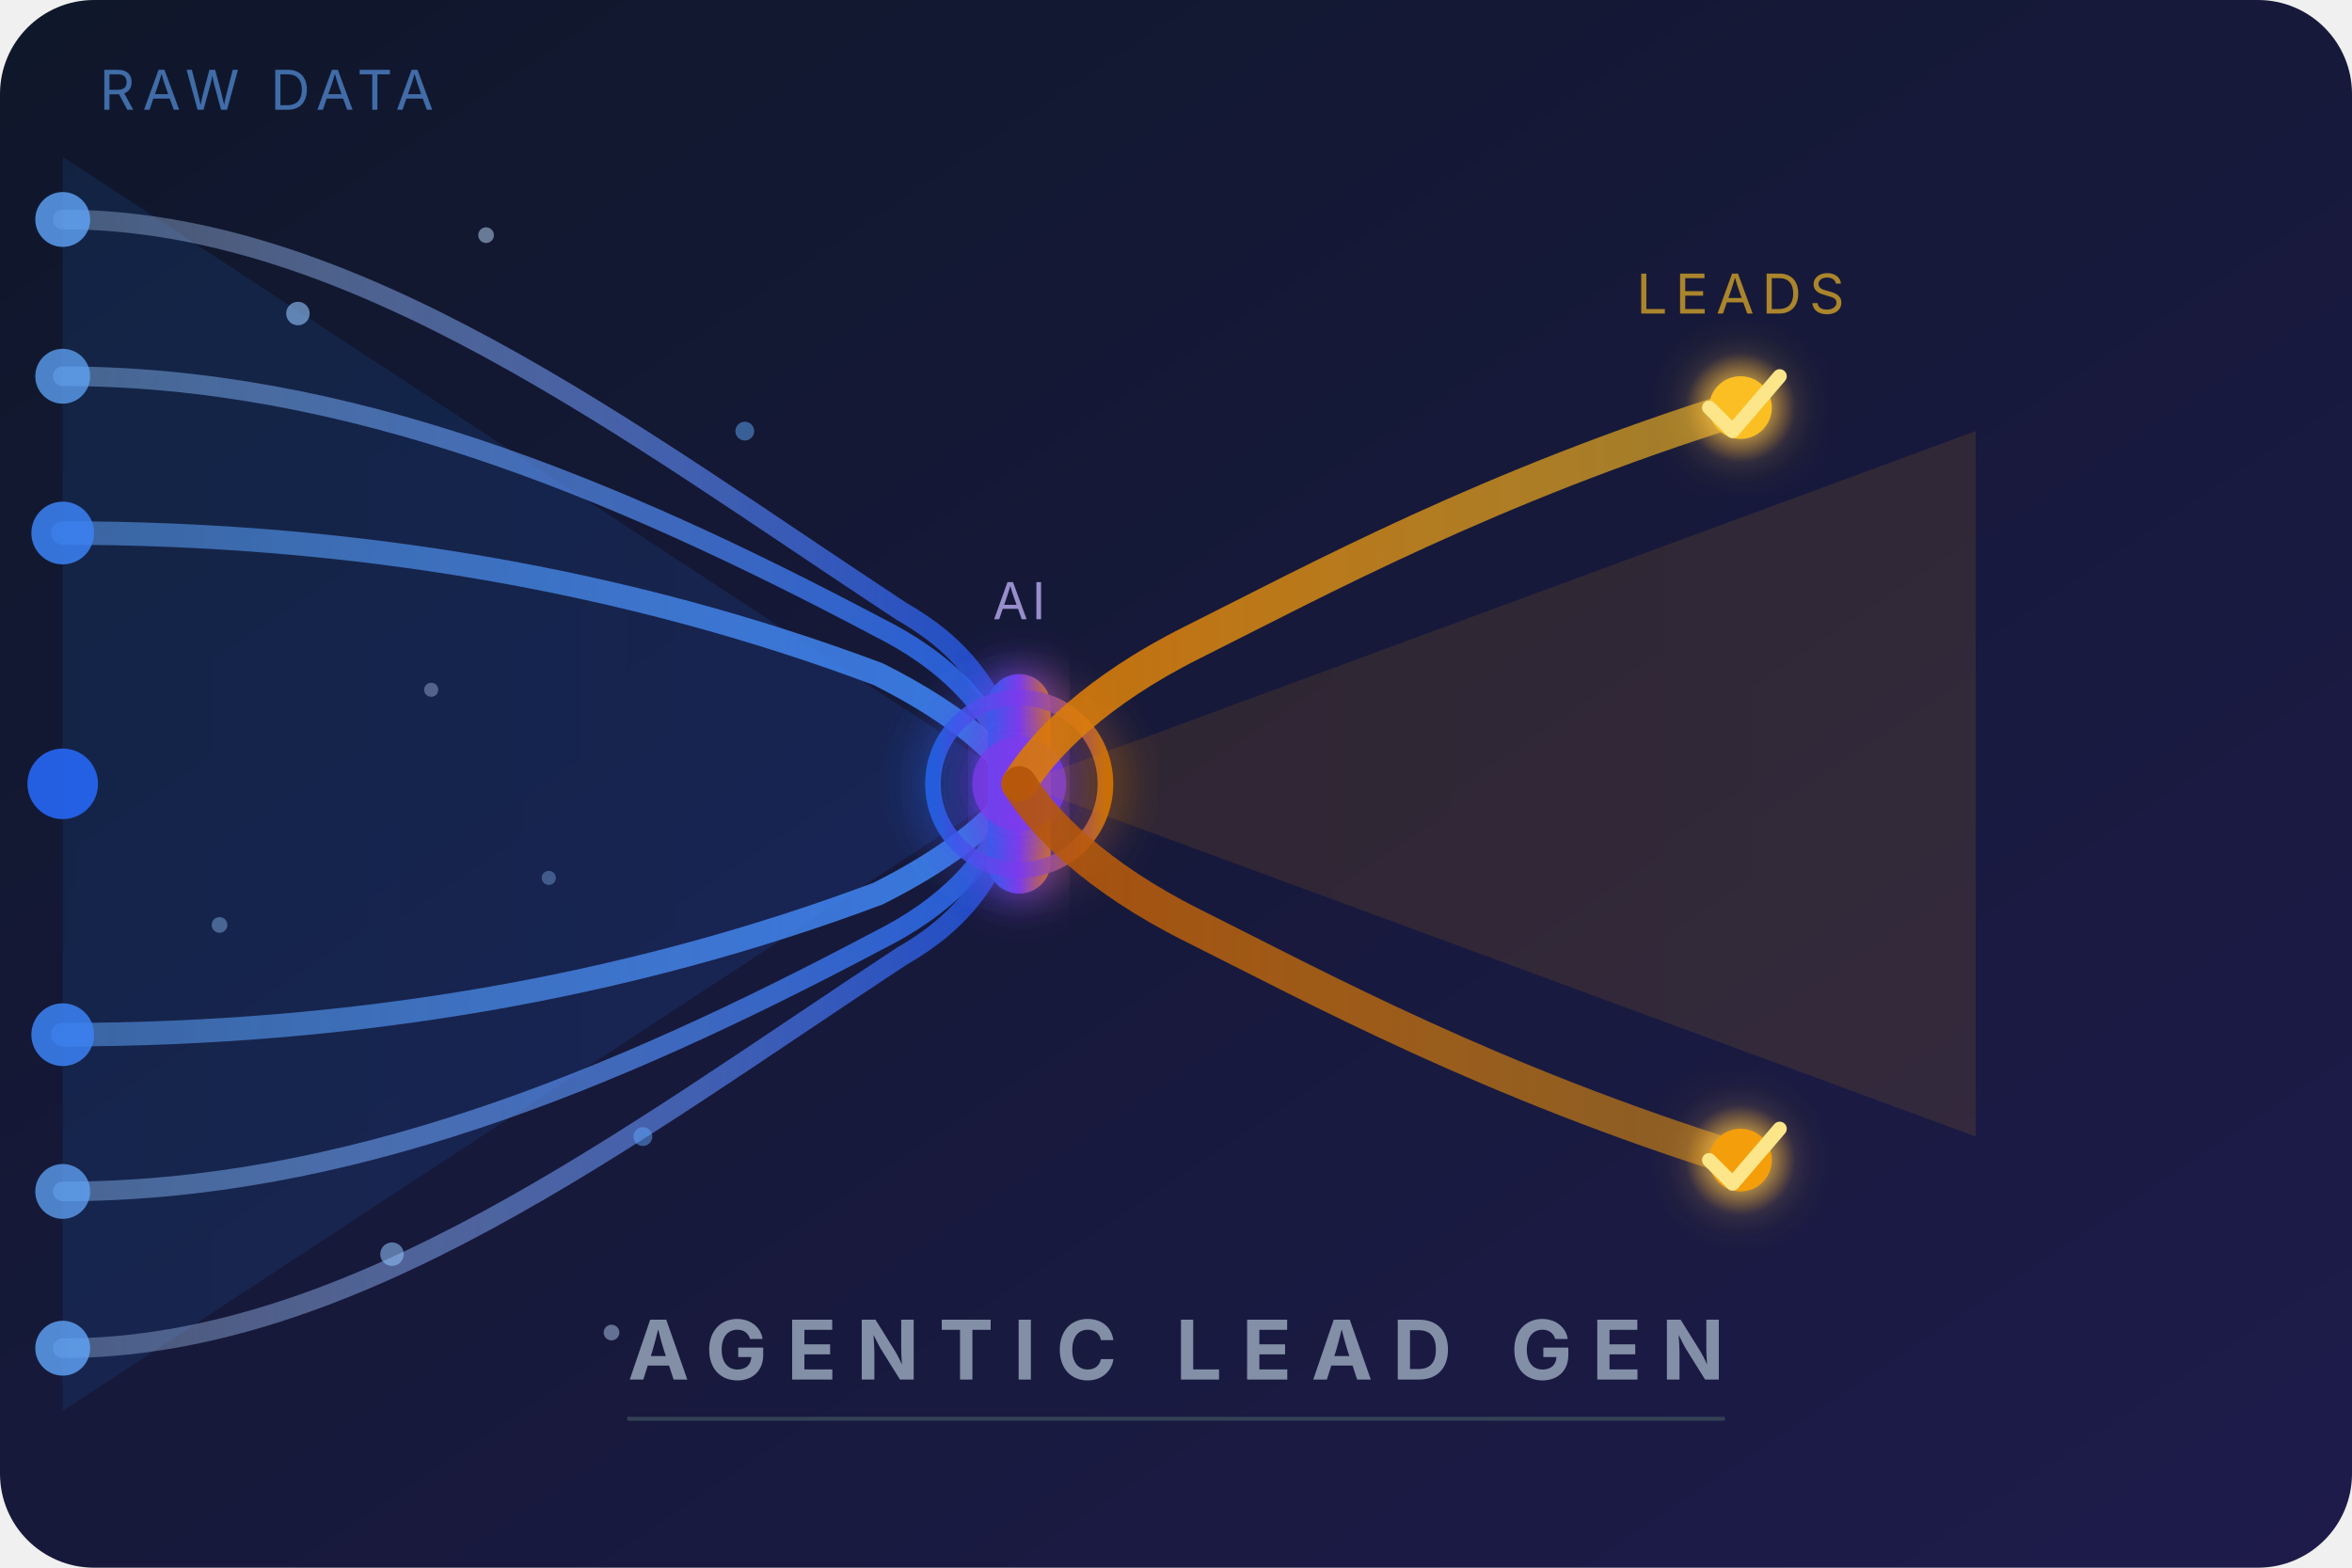
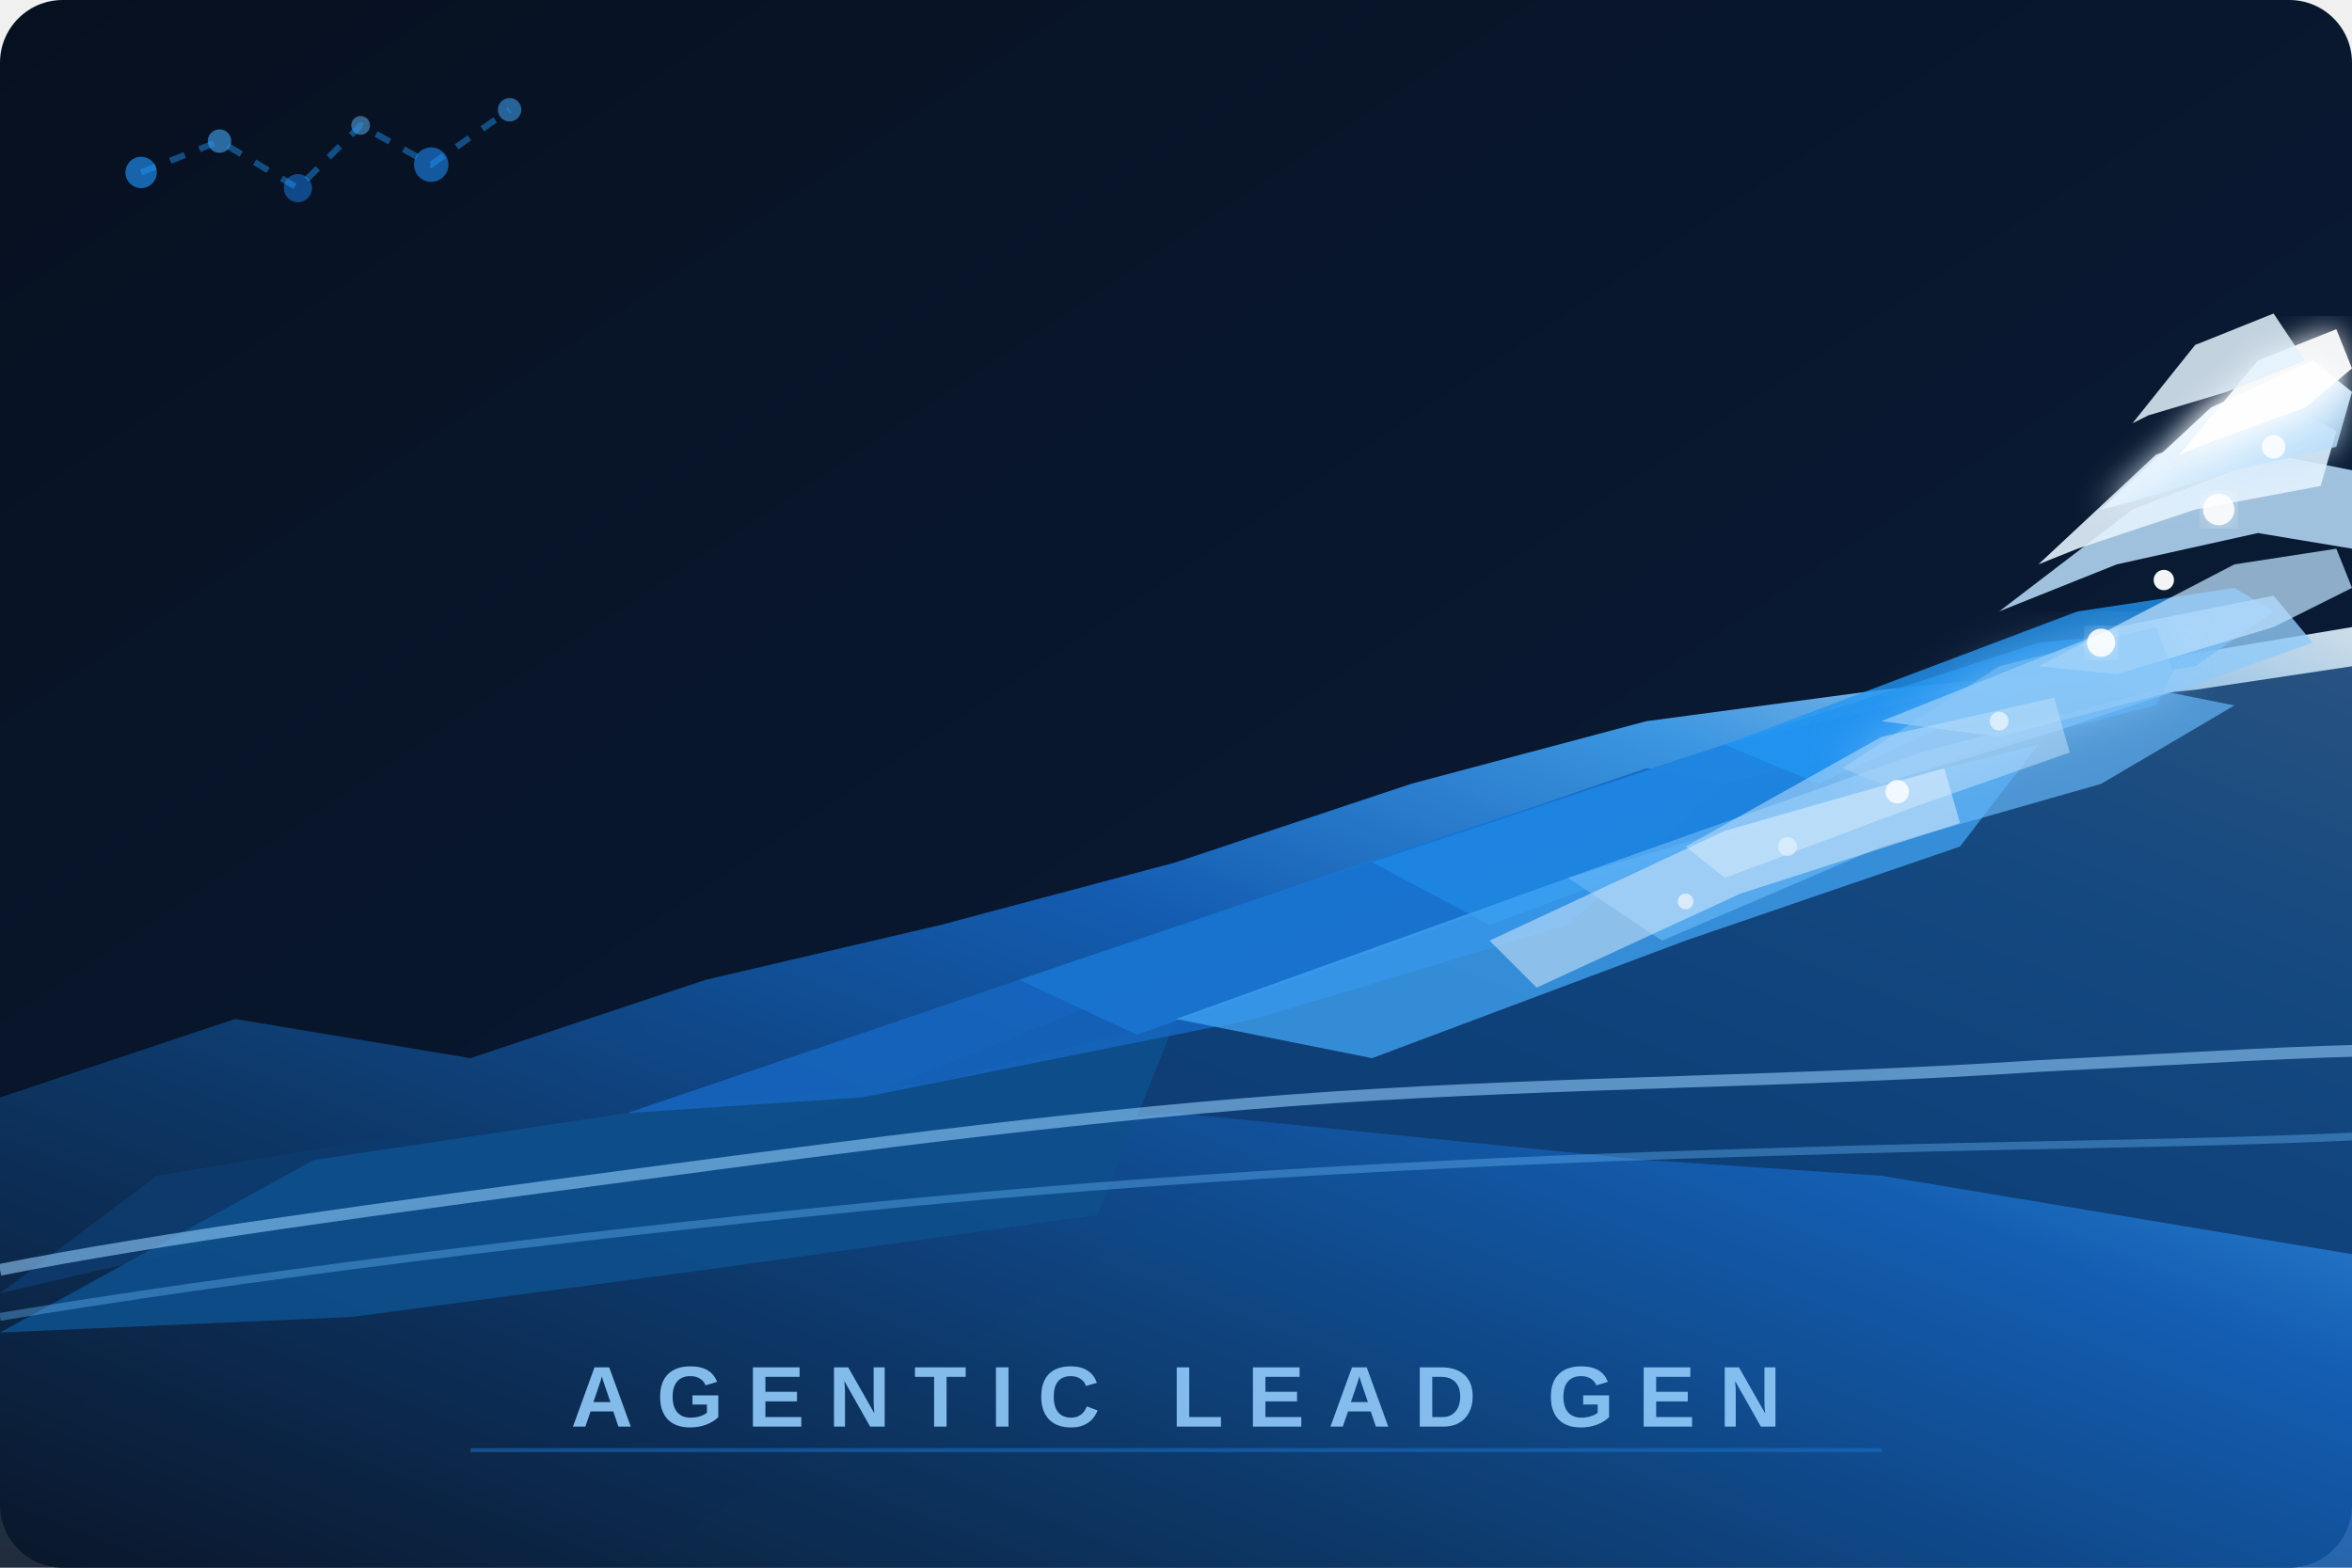
<svg xmlns="http://www.w3.org/2000/svg" viewBox="0 0 300 200" width="300" height="200">
  <defs>
-     <linearGradient id="leftGrad" x1="0%" y1="0%" x2="100%" y2="0%">
-       <stop offset="0%" stop-color="#1a6fd4" stop-opacity="0.9" />
-       <stop offset="100%" stop-color="#2563eb" stop-opacity="1" />
+     <linearGradient id="oceanDeep" x1="0%" y1="100%" x2="100%" y2="0%">
+       <stop offset="0%" style="stop-color:#0a1628;stop-opacity:1" />
+       <stop offset="30%" style="stop-color:#0d3b6e;stop-opacity:1" />
+       <stop offset="60%" style="stop-color:#1565c0;stop-opacity:1" />
+       <stop offset="80%" style="stop-color:#42a5f5;stop-opacity:1" />
+       <stop offset="100%" style="stop-color:#e3f2fd;stop-opacity:1" />
    </linearGradient>
-     <linearGradient id="waistGrad" x1="0%" y1="0%" x2="100%" y2="0%">
-       <stop offset="0%" stop-color="#2563eb" />
-       <stop offset="50%" stop-color="#7c3aed" />
-       <stop offset="100%" stop-color="#d97706" />
+     <linearGradient id="foamGrad" x1="0%" y1="0%" x2="100%" y2="100%">
+       <stop offset="0%" style="stop-color:#ffffff;stop-opacity:1" />
+       <stop offset="50%" style="stop-color:#e3f2fd;stop-opacity:1" />
+       <stop offset="100%" style="stop-color:#90caf9;stop-opacity:0.6" />
    </linearGradient>
-     <linearGradient id="rightGrad" x1="0%" y1="0%" x2="100%" y2="0%">
-       <stop offset="0%" stop-color="#d97706" stop-opacity="1" />
-       <stop offset="100%" stop-color="#f59e0b" stop-opacity="0.9" />
+     <linearGradient id="bgGrad" x1="0%" y1="0%" x2="100%" y2="100%">
+       <stop offset="0%" style="stop-color:#071020;stop-opacity:1" />
+       <stop offset="100%" style="stop-color:#0a1f3d;stop-opacity:1" />
    </linearGradient>
-     <linearGradient id="s1" x1="0%" y1="0%" x2="100%" y2="0%">
-       <stop offset="0%" stop-color="#60a5fa" stop-opacity="0.5" />
-       <stop offset="100%" stop-color="#3b82f6" stop-opacity="0.9" />
-     </linearGradient>
-     <linearGradient id="s2" x1="0%" y1="0%" x2="100%" y2="0%">
-       <stop offset="0%" stop-color="#93c5fd" stop-opacity="0.4" />
-       <stop offset="100%" stop-color="#2563eb" stop-opacity="0.9" />
-     </linearGradient>
-     <linearGradient id="s3" x1="0%" y1="0%" x2="100%" y2="0%">
-       <stop offset="0%" stop-color="#bfdbfe" stop-opacity="0.3" />
-       <stop offset="100%" stop-color="#1d4ed8" stop-opacity="0.9" />
-     </linearGradient>
-     <linearGradient id="r1" x1="0%" y1="0%" x2="100%" y2="0%">
-       <stop offset="0%" stop-color="#d97706" stop-opacity="0.9" />
-       <stop offset="100%" stop-color="#fbbf24" stop-opacity="0.6" />
-     </linearGradient>
-     <linearGradient id="r2" x1="0%" y1="0%" x2="100%" y2="0%">
-       <stop offset="0%" stop-color="#b45309" stop-opacity="0.9" />
-       <stop offset="100%" stop-color="#f59e0b" stop-opacity="0.5" />
-     </linearGradient>
-     <filter id="glow" x="-30%" y="-30%" width="160%" height="160%">
-       <feGaussianBlur in="SourceGraphic" stdDeviation="3" result="blur" />
+     <filter id="glow">
+       <feGaussianBlur stdDeviation="2" result="coloredBlur" />
      <feMerge>
-         <feMergeNode in="blur" />
+         <feMergeNode in="coloredBlur" />
        <feMergeNode in="SourceGraphic" />
      </feMerge>
    </filter>
-     <radialGradient id="dotGold" cx="50%" cy="50%" r="50%">
-       <stop offset="0%" stop-color="#fde68a" stop-opacity="1" />
-       <stop offset="100%" stop-color="#f59e0b" stop-opacity="0" />
-     </radialGradient>
-     <linearGradient id="bgGrad" x1="0%" y1="0%" x2="100%" y2="100%">
-       <stop offset="0%" stop-color="#0f172a" />
-       <stop offset="100%" stop-color="#1e1b4b" />
-     </linearGradient>
+     <filter id="softglow">
+       <feGaussianBlur stdDeviation="3" result="coloredBlur" />
+       <feMerge>
+         <feMergeNode in="coloredBlur" />
+         <feMergeNode in="SourceGraphic" />
+       </feMerge>
+     </filter>
  </defs>
-   <rect width="300" height="200" fill="url(#bgGrad)" rx="12" />
-   <path d="M 8,20 L 130,100 L 8,180 Z" fill="url(#leftGrad)" opacity="0.15" />
-   <path d="M 8,28 C 45,28 80,55 115,78 C 122,82 128,88 130,100" fill="none" stroke="url(#s3)" stroke-width="2.5" stroke-linecap="round" />
-   <path d="M 8,48 C 44,48 78,62 112,80 C 120,84 127,90 130,100" fill="none" stroke="url(#s2)" stroke-width="2.5" stroke-linecap="round" />
-   <path d="M 8,68 C 45,68 80,74 112,86 C 120,90 127,95 130,100" fill="none" stroke="url(#s1)" stroke-width="3" stroke-linecap="round" />
-   <path d="M 8,100 C 50,100 90,100 130,100" fill="none" stroke="url(#leftGrad)" stroke-width="3.5" stroke-linecap="round" />
-   <path d="M 8,132 C 45,132 80,126 112,114 C 120,110 127,105 130,100" fill="none" stroke="url(#s1)" stroke-width="3" stroke-linecap="round" />
-   <path d="M 8,152 C 44,152 78,138 112,120 C 120,116 127,110 130,100" fill="none" stroke="url(#s2)" stroke-width="2.5" stroke-linecap="round" />
-   <path d="M 8,172 C 45,172 80,145 115,122 C 122,118 128,112 130,100" fill="none" stroke="url(#s3)" stroke-width="2.5" stroke-linecap="round" />
-   <circle cx="8" cy="28" r="3.5" fill="#60a5fa" opacity="0.8" />
-   <circle cx="8" cy="48" r="3.5" fill="#60a5fa" opacity="0.75" />
-   <circle cx="8" cy="68" r="4" fill="#3b82f6" opacity="0.85" />
-   <circle cx="8" cy="100" r="4.5" fill="#2563eb" opacity="0.95" />
-   <circle cx="8" cy="132" r="4" fill="#3b82f6" opacity="0.85" />
-   <circle cx="8" cy="152" r="3.5" fill="#60a5fa" opacity="0.75" />
-   <circle cx="8" cy="172" r="3.5" fill="#60a5fa" opacity="0.8" />
-   <rect x="126" y="86" width="8" height="28" rx="4" fill="url(#waistGrad)" filter="url(#glow)" />
-   <circle cx="130" cy="100" r="11" fill="none" stroke="url(#waistGrad)" stroke-width="2" filter="url(#glow)" opacity="0.9" />
-   <circle cx="130" cy="100" r="6" fill="#7c3aed" opacity="0.85" filter="url(#glow)" />
-   <path d="M 130,100 L 252,55 L 252,145 Z" fill="url(#rightGrad)" opacity="0.13" />
-   <path d="M 130,100 C 133,95 140,88 152,82 C 168,74 190,62 222,52" fill="none" stroke="url(#r1)" stroke-width="4.5" stroke-linecap="round" />
-   <path d="M 130,100 C 133,105 140,112 152,118 C 168,126 190,138 222,148" fill="none" stroke="url(#r2)" stroke-width="4.5" stroke-linecap="round" />
-   <circle cx="222" cy="52" r="7" fill="url(#dotGold)" filter="url(#glow)" />
-   <circle cx="222" cy="52" r="4" fill="#fbbf24" />
-   <circle cx="222" cy="148" r="7" fill="url(#dotGold)" filter="url(#glow)" />
-   <circle cx="222" cy="148" r="4" fill="#f59e0b" />
-   <path d="M 218,52 L 221,55 L 227,48" fill="none" stroke="#fde68a" stroke-width="1.8" stroke-linecap="round" stroke-linejoin="round" />
-   <path d="M 218,148 L 221,151 L 227,144" fill="none" stroke="#fde68a" stroke-width="1.8" stroke-linecap="round" stroke-linejoin="round" />
-   <circle cx="38" cy="40" r="1.5" fill="#93c5fd" opacity="0.6" />
-   <circle cx="62" cy="30" r="1" fill="#bfdbfe" opacity="0.5" />
-   <circle cx="50" cy="160" r="1.5" fill="#93c5fd" opacity="0.55" />
-   <circle cx="78" cy="170" r="1" fill="#bfdbfe" opacity="0.45" />
-   <circle cx="95" cy="55" r="1.2" fill="#60a5fa" opacity="0.5" />
-   <circle cx="82" cy="145" r="1.2" fill="#60a5fa" opacity="0.5" />
-   <circle cx="28" cy="118" r="1" fill="#93c5fd" opacity="0.4" />
-   <circle cx="55" cy="88" r="0.9" fill="#bfdbfe" opacity="0.35" />
-   <circle cx="70" cy="112" r="0.9" fill="#93c5fd" opacity="0.35" />
-   <text x="34" y="14" text-anchor="middle" font-family="'Segoe UI', Inter, Arial, sans-serif" font-size="7" fill="#60a5fa" opacity="0.6" letter-spacing="1">RAW DATA</text>
-   <text x="222" y="40" text-anchor="middle" font-family="'Segoe UI', Inter, Arial, sans-serif" font-size="7" fill="#fbbf24" opacity="0.65" letter-spacing="1">LEADS</text>
-   <text x="130" y="79" text-anchor="middle" font-family="'Segoe UI', Inter, Arial, sans-serif" font-size="6.5" fill="#c4b5fd" opacity="0.75" letter-spacing="0.5">AI</text>
-   <text x="150" y="176" text-anchor="middle" font-family="'Segoe UI', Inter, Arial, sans-serif" font-size="10.5" fill="#94a3b8" opacity="0.85" font-weight="700" letter-spacing="2.5">AGENTIC LEAD GEN</text>
-   <line x1="80" y1="181" x2="220" y2="181" stroke="#334155" stroke-width="0.5" />
+   <rect width="300" height="200" fill="url(#bgGrad)" rx="8" />
+   <polygon points="0,200 0,140 30,130 60,135 90,125 120,118 150,110 180,100 210,92 240,88 270,85 300,80 300,200" fill="url(#oceanDeep)" opacity="0.9" />
+   <polygon points="0,165 20,150 50,145 80,150 110,140 140,128 170,118 200,108 220,100 240,95 260,90 280,88 300,85 300,160 270,155 240,150 210,148 180,145 150,142 120,145 90,148 60,152 30,158" fill="#0d3b6e" opacity="0.85" />
+   <polygon points="0,170 40,148 80,142 120,138 150,130 140,155 90,162 45,168" fill="#0d4f8c" opacity="0.9" />
+   <polygon points="80,142 130,125 175,110 210,98 220,100 200,118 160,130 110,140" fill="#1565c0" opacity="0.88" />
+   <polygon points="130,125 180,108 220,95 250,88 260,90 235,102 190,116 145,132" fill="#1976d2" opacity="0.85" />
+   <polygon points="175,110 220,95 260,82 280,80 275,90 255,95 225,105 190,118" fill="#1e88e5" opacity="0.8" />
+   <polygon points="220,95 265,78 285,75 290,78 280,85 258,88 232,100" fill="#2196f3" opacity="0.78" />
+   <polygon points="150,130 200,112 240,100 260,95 250,108 215,120 175,135" fill="#42a5f5" opacity="0.75" />
+   <polygon points="200,112 245,96 275,88 285,90 268,100 240,108 212,120" fill="#64b5f6" opacity="0.7" />
+   <polygon points="240,92 270,80 290,76 295,82 278,88 255,94" fill="#90caf9" opacity="0.8" />
+   <polygon points="260,85 285,72 298,70 300,75 290,80 270,86" fill="#bbdefb" opacity="0.75" />
+   <polygon points="255,78 272,65 290,58 300,60 300,70 288,68 270,72" fill="#bbdefb" opacity="0.85" />
+   <polygon points="260,72 275,58 292,52 298,55 296,62 280,65 265,70" fill="#e3f2fd" opacity="0.9" />
+   <polygon points="268,65 282,52 295,46 300,50 298,57 285,60 272,64" fill="url(#foamGrad)" filter="url(#glow)" />
+   <polygon points="278,58 288,46 298,42 300,47 294,52 283,56" fill="#ffffff" opacity="0.95" filter="url(#glow)" />
+   <polygon points="272,54 280,44 290,40 294,46 284,50 274,53" fill="#e3f2fd" opacity="0.85" />
+   <polygon points="235,98 255,85 275,80 278,88 260,94 240,100" fill="#90caf9" opacity="0.6" filter="url(#softglow)" />
+   <polygon points="215,108 240,94 262,89 264,96 244,103 220,112" fill="#bbdefb" opacity="0.55" />
+   <polygon points="190,120 220,106 248,98 250,105 222,114 196,126" fill="#e3f2fd" opacity="0.5" />
+   <path d="M 0,162 C 20,158 50,154 80,150 C 110,146 140,142 170,140 C 200,138 230,138 260,136 C 280,135 295,134 305,134" stroke="#90caf9" stroke-width="1.5" fill="none" opacity="0.6" />
+   <path d="M 0,168 C 30,163 70,158 110,154 C 150,150 190,148 225,147 C 255,146 278,146 300,145" stroke="#64b5f6" stroke-width="1" fill="none" opacity="0.4" />
+   <circle cx="242" cy="101" r="1.5" fill="#ffffff" opacity="0.8" />
+   <circle cx="255" cy="92" r="1.2" fill="#e3f2fd" opacity="0.85" />
+   <circle cx="268" cy="82" r="1.8" fill="#ffffff" opacity="0.9" filter="url(#glow)" />
+   <circle cx="276" cy="74" r="1.3" fill="#ffffff" opacity="0.95" />
+   <circle cx="283" cy="65" r="2" fill="#ffffff" opacity="0.9" filter="url(#glow)" />
+   <circle cx="290" cy="57" r="1.5" fill="#ffffff" opacity="0.85" />
+   <circle cx="228" cy="108" r="1.2" fill="#e3f2fd" opacity="0.7" />
+   <circle cx="215" cy="115" r="1" fill="#ffffff" opacity="0.6" />
+   <text x="150" y="182" font-family="'Arial', 'Helvetica', sans-serif" font-size="11" font-weight="700" letter-spacing="3" fill="#90caf9" text-anchor="middle" opacity="0.9">AGENTIC LEAD GEN</text>
+   <line x1="60" y1="185" x2="240" y2="185" stroke="#1976d2" stroke-width="0.5" opacity="0.5" />
+   <circle cx="18" cy="22" r="2" fill="#1e88e5" opacity="0.7" />
+   <circle cx="28" cy="18" r="1.5" fill="#42a5f5" opacity="0.6" />
+   <circle cx="38" cy="24" r="1.8" fill="#1565c0" opacity="0.65" />
+   <circle cx="46" cy="16" r="1.2" fill="#64b5f6" opacity="0.5" />
+   <circle cx="55" cy="21" r="2.2" fill="#1976d2" opacity="0.7" />
+   <circle cx="65" cy="14" r="1.5" fill="#42a5f5" opacity="0.55" />
+   <polyline points="18,22 28,18 38,24 46,16 55,21 65,14" stroke="#2196f3" stroke-width="0.8" fill="none" opacity="0.45" stroke-dasharray="2,2" />
</svg>
